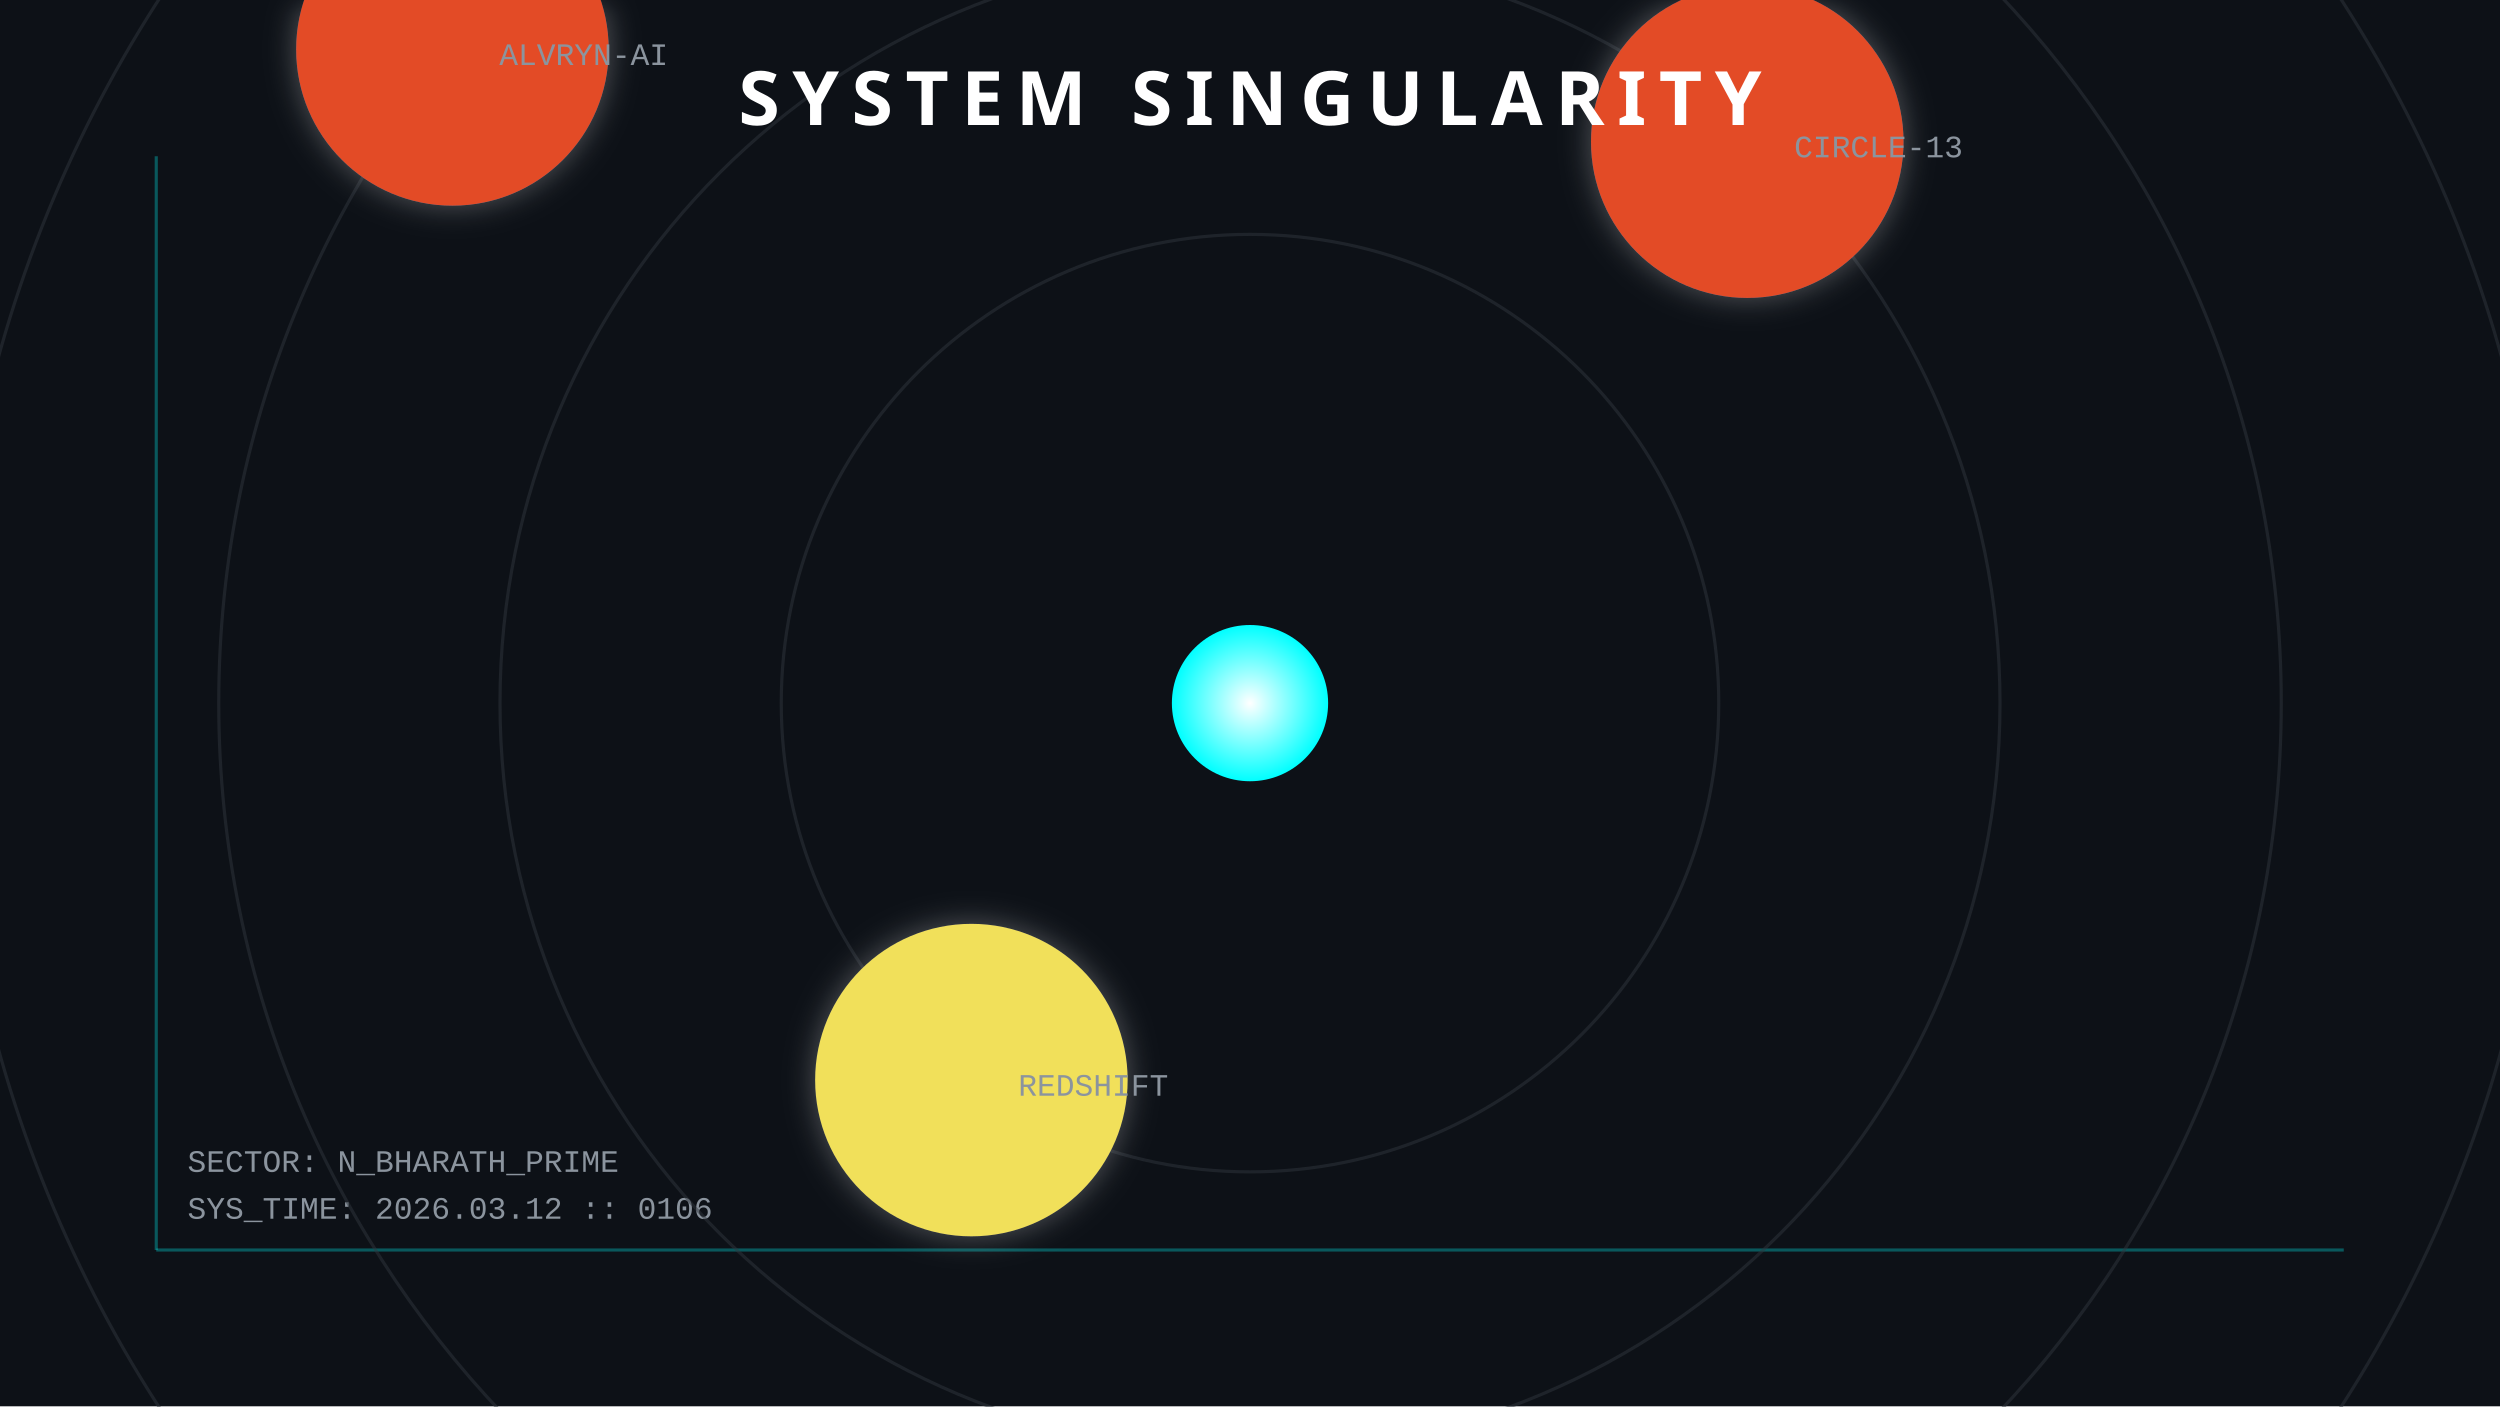
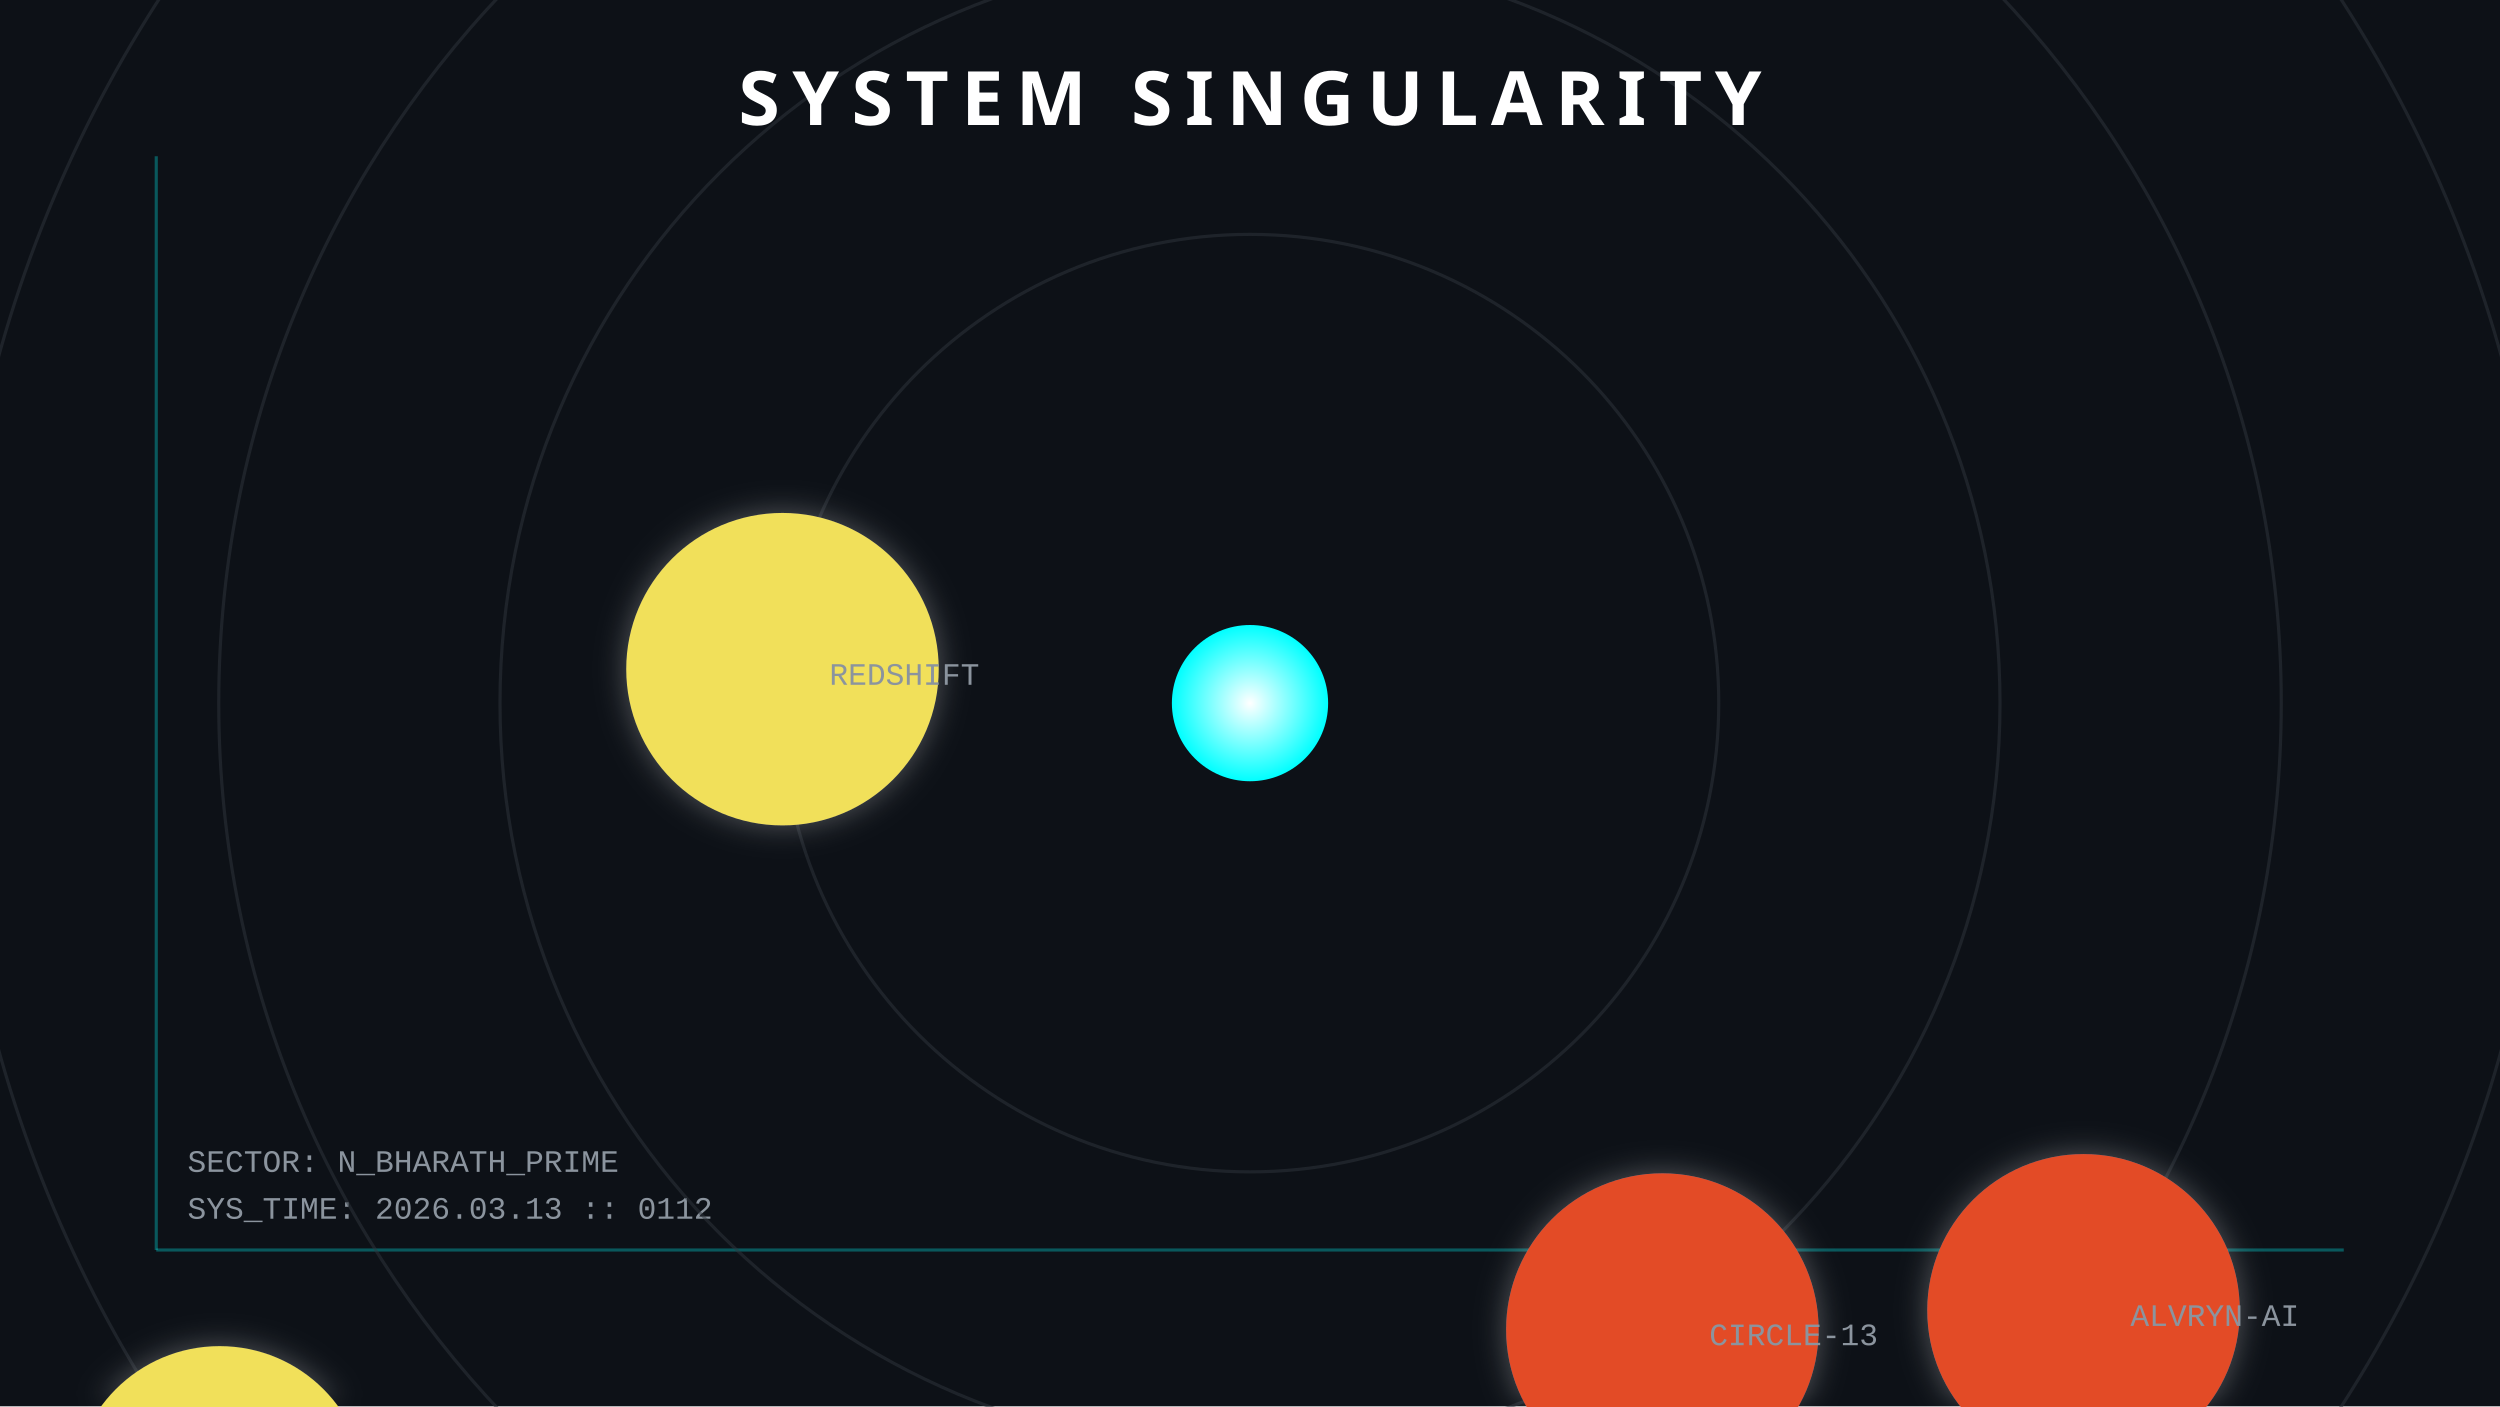
<svg xmlns="http://www.w3.org/2000/svg" width="800" height="450">
  <style>
        .orbit { fill: none; stroke: #30363d; stroke-width: 1; opacity: 0.5; }
        .planet { filter: drop-shadow(0 0 5px rgba(255,255,255,0.3)); }
        .text { font-family: 'Courier New', monospace; fill: #8b949e; font-size: 10px; }
        .title { font-family: sans-serif; fill: white; font-weight: bold; font-size: 24px; letter-spacing: 4px; }
        .hud-line { stroke: #00ffff; stroke-width: 1; opacity: 0.3; }
        
        /* ANIMATIONS */
        @keyframes pulse { 0% { r: 25; opacity: 0.8; } 50% { r: 30; opacity: 0.4; } 100% { r: 25; opacity: 0.8; } }
        .sun { animation: pulse 4s infinite; }
    </style>
  <rect width="100%" height="100%" fill="#0d1117" />
  <line x1="50" y1="50" x2="50" y2="400" class="hud-line" />
  <line x1="50" y1="400" x2="750" y2="400" class="hud-line" />
-   <text x="60" y="390" class="text">SYS_TIME: 2026.03.12 :: 0106</text>
+   <text x="60" y="390" class="text">SYS_TIME: 2026.03.13 :: 0112</text>
  <text x="60" y="375" class="text">SECTOR: N_BHARATH_PRIME</text>
  <circle cx="400" cy="225" r="25" fill="url(#grad1)" class="sun" />
  <defs>
    <radialGradient id="grad1" cx="50%" cy="50%" r="50%" fx="50%" fy="50%">
      <stop offset="0%" style="stop-color:white;stop-opacity:1" />
      <stop offset="100%" style="stop-color:#00ffff;stop-opacity:1" />
    </radialGradient>
  </defs>
  <circle cx="400" cy="225" r="150.0" class="orbit" />
-   <circle cx="310.844" cy="345.629" r="50" fill="#f1e05a" class="planet" />
-   <text x="325.844" y="350.629" class="text" fill="white">REDSHIFT</text>
+   <circle cx="250.394" cy="214.138" r="50" fill="#f1e05a" class="planet" />
+   <text x="265.394" y="219.138" class="text" fill="white">REDSHIFT</text>
  <circle cx="400" cy="225" r="240.0" class="orbit" />
-   <circle cx="559.124" cy="45.335" r="50" fill="#e34c26" class="planet" />
-   <text x="574.124" y="50.335" class="text" fill="white">CIRCLE-13</text>
+   <circle cx="531.96" cy="425.466" r="50" fill="#e34c26" class="planet" />
+   <text x="546.96" y="430.466" class="text" fill="white">CIRCLE-13</text>
  <circle cx="400" cy="225" r="330.0" class="orbit" />
-   <circle cx="144.775" cy="15.81" r="50" fill="#e34c26" class="planet" />
-   <text x="159.775" y="20.81" class="text" fill="white">ALVRYN-AI</text>
+   <circle cx="666.728" cy="419.31" r="50" fill="#e34c26" class="planet" />
+   <text x="681.728" y="424.31" class="text" fill="white">ALVRYN-AI</text>
  <circle cx="400" cy="225" r="415.422" class="orbit" />
-   <circle cx="117.262" cy="529.359" r="46.948" fill="#f1e05a" class="planet" />
-   <text x="132.262" y="534.359" class="text" fill="white">DRIFT-CIRCLE13</text>
+   <circle cx="70.282" cy="477.708" r="46.948" fill="#f1e05a" class="planet" />
+   <text x="85.282" y="482.708" class="text" fill="white">DRIFT-CIRCLE13</text>
  <circle cx="400" cy="225" r="461.81" class="orbit" />
-   <circle cx="663.114" cy="604.525" r="20.925" fill="#2b7489" class="planet" />
-   <text x="678.114" y="609.525" class="text" fill="white">DSATM-EXAM-SYSTEM-</text>
-   <circle cx="400" cy="225" r="504.853" class="orbit" />
-   <circle cx="-101.145" cy="286.079" r="18.696" fill="#8b949e" class="planet" />
-   <text x="-86.145" y="291.079" class="text" fill="white">NBHARATH1306</text>
-   <circle cx="400" cy="225" r="547.086" class="orbit" />
-   <circle cx="944.321" cy="279.938" r="18.155" fill="#e34c26" class="planet" />
-   <text x="959.321" y="284.938" class="text" fill="white">WEBSITE-EQUDATOR-TRADING-PLATFORM</text>
-   <circle cx="400" cy="225" r="577.918" class="orbit" />
-   <circle cx="203.969" cy="768.656" r="10.555" fill="#8b949e" class="planet" />
-   <text x="218.969" y="773.656" class="text" fill="white">FLASK</text>
-   <circle cx="400" cy="225" r="608.192" class="orbit" />
-   <circle cx="330.505" cy="-379.208" r="10.182" fill="#8b949e" class="planet" />
-   <text x="345.505" y="-374.208" class="text" fill="white">HCF-INTERNSHIP</text>
-   <circle cx="400" cy="225" r="637.061" class="orbit" />
-   <circle cx="347.74" cy="859.913" r="9.246" fill="#8b949e" class="planet" />
+   <circle cx="10.63" cy="473.312" r="20.925" fill="#2b7489" class="planet" />
+   <text x="25.63" y="478.312" class="text" fill="white">DSATM-EXAM-SYSTEM-</text>
+   <circle cx="400" cy="225" r="504.856" class="orbit" />
+   <circle cx="-96.372" cy="132.833" r="18.698" fill="#8b949e" class="planet" />
+   <text x="-81.372" y="137.833" class="text" fill="white">NBHARATH1306</text>
+   <circle cx="400" cy="225" r="547.089" class="orbit" />
+   <circle cx="146.645" cy="709.889" r="18.155" fill="#e34c26" class="planet" />
+   <text x="161.645" y="714.889" class="text" fill="white">WEBSITE-EQUDATOR-TRADING-PLATFORM</text>
+   <circle cx="400" cy="225" r="577.921" class="orbit" />
+   <circle cx="829.944" cy="-161.188" r="10.555" fill="#8b949e" class="planet" />
+   <text x="844.944" y="-156.188" class="text" fill="white">FLASK</text>
+   <circle cx="400" cy="225" r="608.194" class="orbit" />
+   <circle cx="642.98" cy="-332.55" r="10.182" fill="#8b949e" class="planet" />
+   <text x="657.98" y="-327.55" class="text" fill="white">HCF-INTERNSHIP</text>
+   <circle cx="400" cy="225" r="637.063" class="orbit" />
+   <circle cx="837.939" cy="-237.666" r="9.246" fill="#8b949e" class="planet" />
  <text x="400" y="40" text-anchor="middle" class="title">SYSTEM SINGULARITY</text>
</svg>
